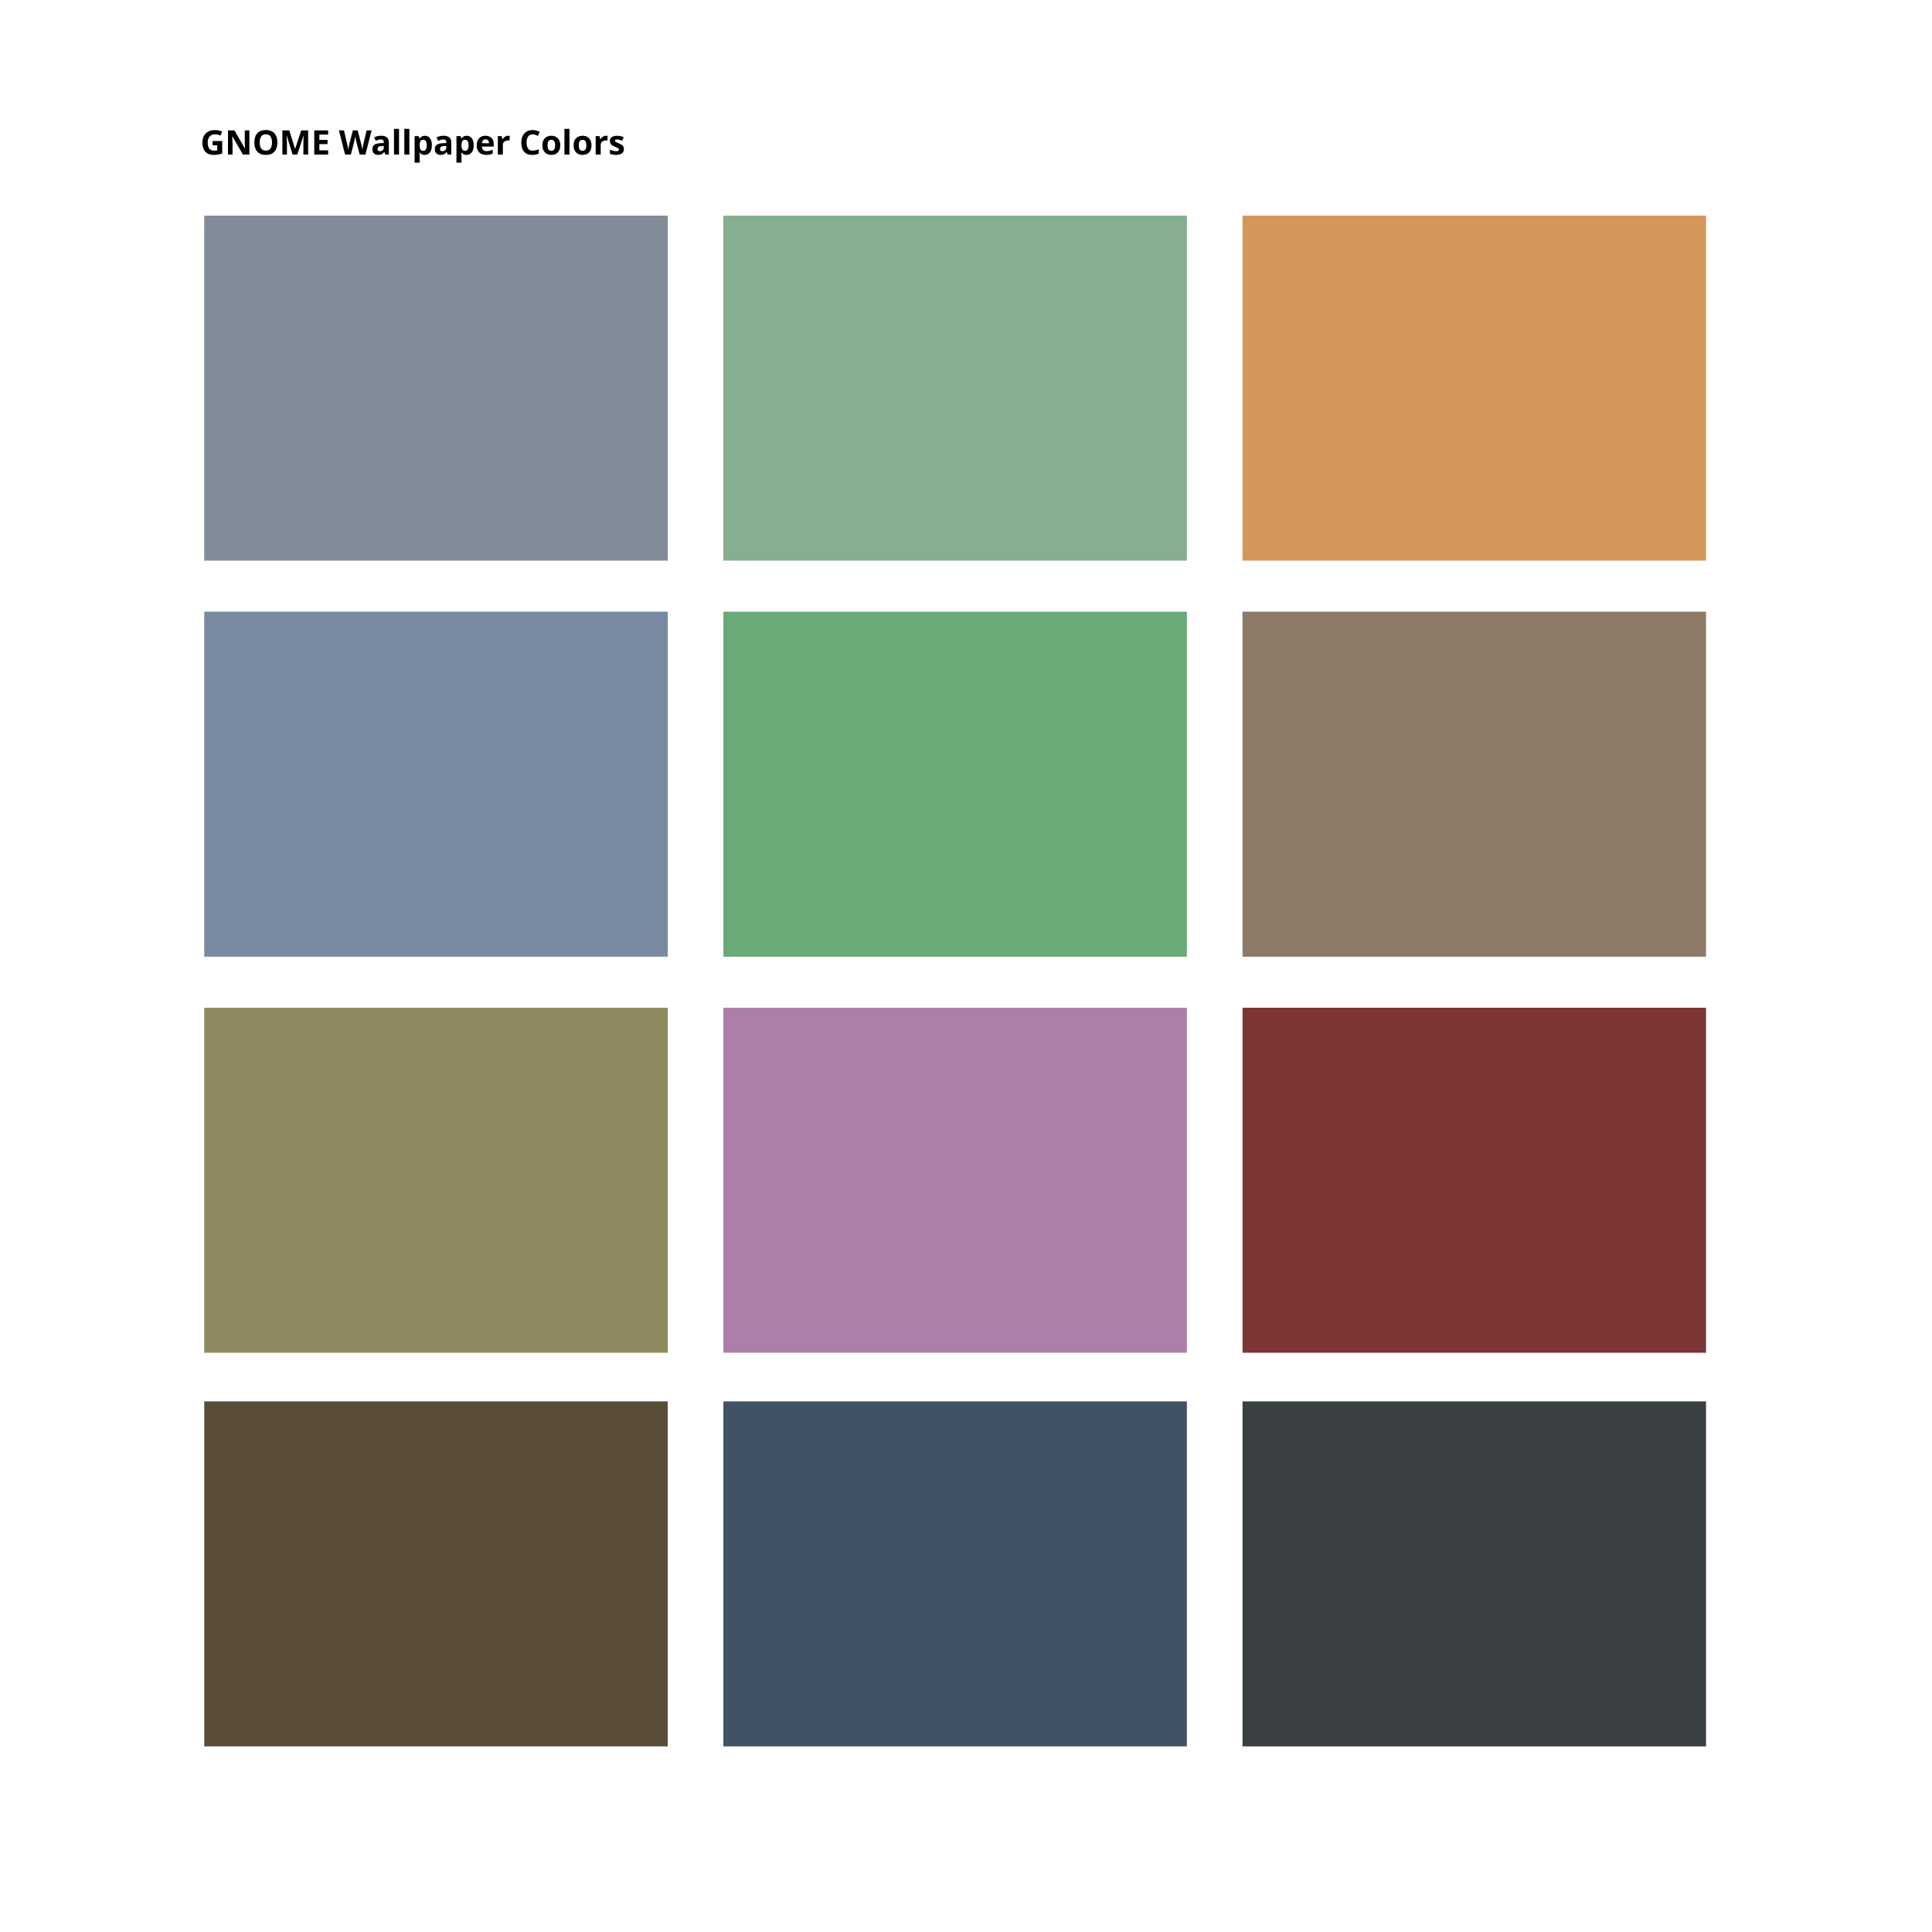
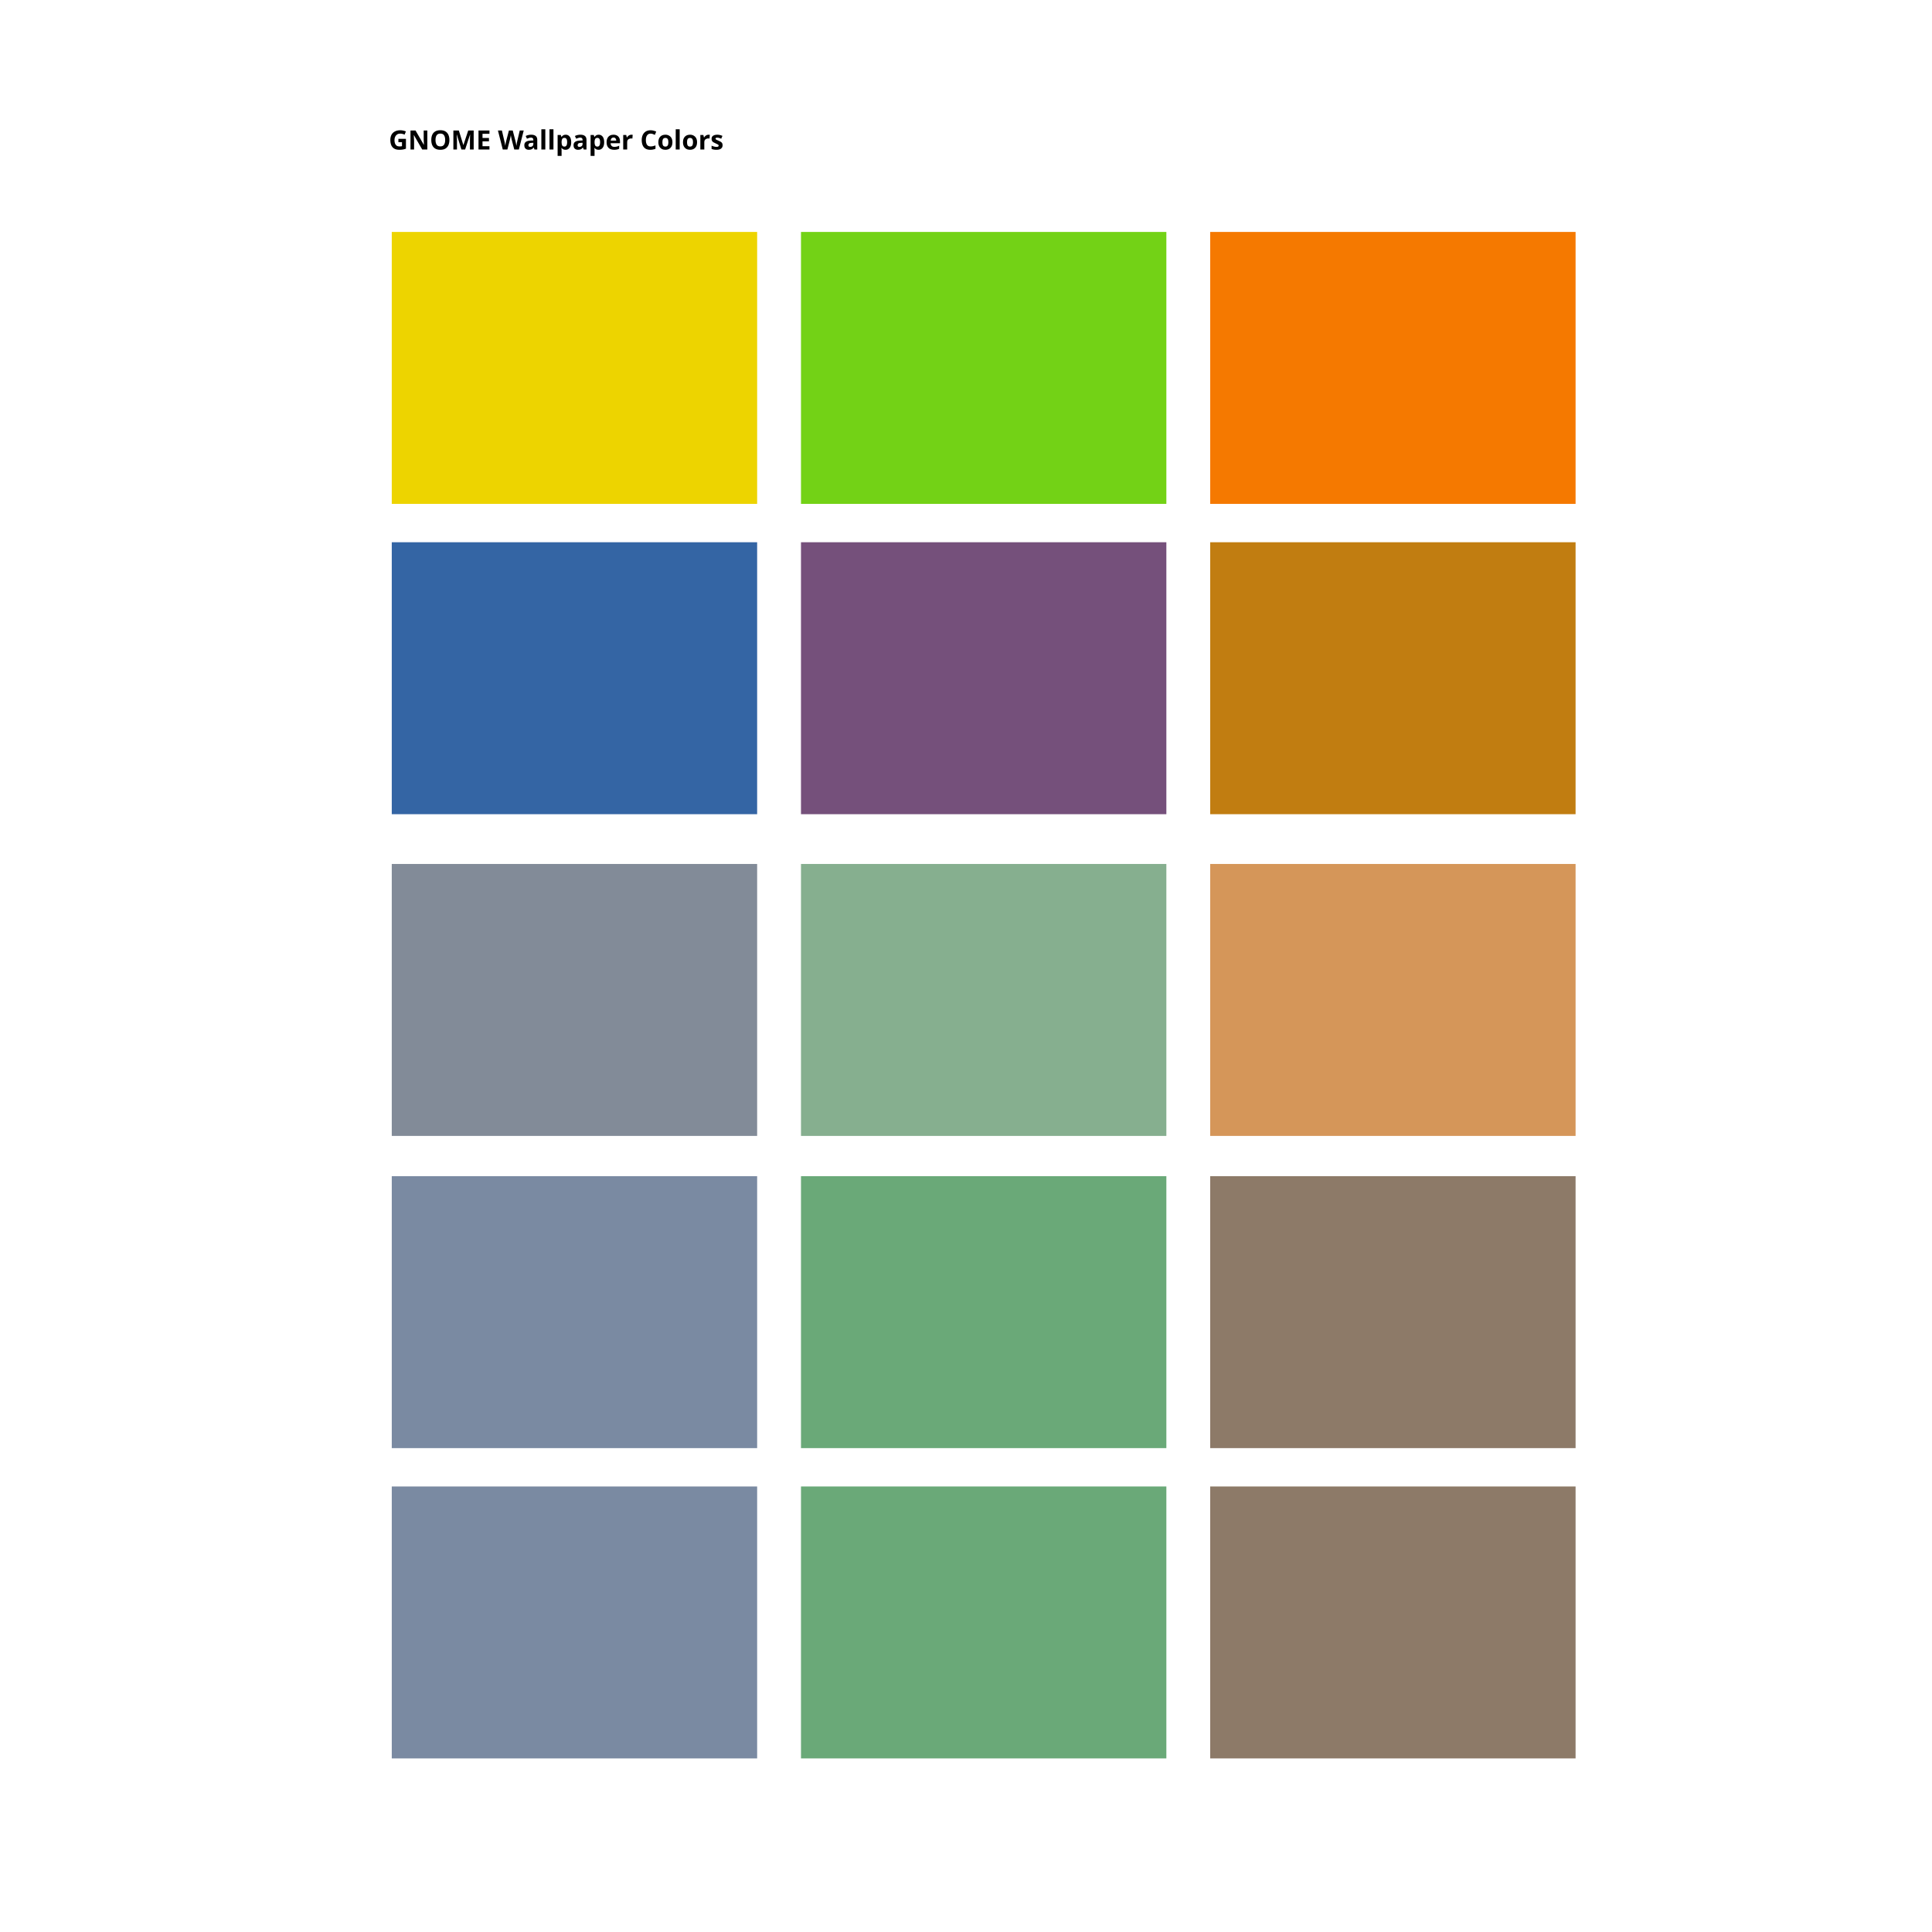
<svg xmlns="http://www.w3.org/2000/svg" width="800" height="800" id="svg24820" version="1.1">
  <defs id="defs24822" />
  <g id="layer1" transform="translate(0,-252.3622)">
-     <rect style="color:#000000;fill:#828b98;fill-opacity:1;fill-rule:nonzero;stroke:none;stroke-width:1;marker:none;visibility:visible;display:inline;overflow:visible;enable-background:new" id="rect24828" width="191.931" height="142.857" x="84.571" y="341.648" />
-     <rect y="341.648" x="299.534" height="142.857" width="191.931" id="rect24830" style="color:#000000;fill:#86af8f;fill-opacity:1;fill-rule:nonzero;stroke:none;stroke-width:1;marker:none;visibility:visible;display:inline;overflow:visible;enable-background:new" />
-     <rect style="color:#000000;fill:#d59659;fill-opacity:1;fill-rule:nonzero;stroke:none;stroke-width:1;marker:none;visibility:visible;display:inline;overflow:visible;enable-background:new" id="rect24832" width="191.931" height="142.857" x="514.497" y="341.648" />
-     <rect y="-706.429" x="832.648" height="191.931" width="142.857" id="rect24834" style="color:#000000;fill:#3a4042;fill-opacity:1;fill-rule:nonzero;stroke:none;stroke-width:1;marker:none;visibility:visible;display:inline;overflow:visible;enable-background:new" transform="matrix(0,1,-1,0,0,0)" />
-     <rect y="505.648" x="84.571" height="142.857" width="191.931" id="rect24836" style="color:#000000;fill:#7a8aa2;fill-opacity:1;fill-rule:nonzero;stroke:none;stroke-width:1;marker:none;visibility:visible;display:inline;overflow:visible;enable-background:new" />
-     <rect style="color:#000000;fill:#6aa978;fill-opacity:1;fill-rule:nonzero;stroke:none;stroke-width:1;marker:none;visibility:visible;display:inline;overflow:visible;enable-background:new" id="rect24838" width="191.931" height="142.857" x="299.534" y="505.648" />
-     <rect y="505.648" x="514.497" height="142.857" width="191.931" id="rect24840" style="color:#000000;fill:#8d7a68;fill-opacity:1;fill-rule:nonzero;stroke:none;stroke-width:1;marker:none;visibility:visible;display:inline;overflow:visible;enable-background:new" />
-     <rect style="color:#000000;fill:#425265;fill-opacity:1;fill-rule:nonzero;stroke:none;stroke-width:1;marker:none;visibility:visible;display:inline;overflow:visible;enable-background:new" id="rect24842" width="142.857" height="191.931" x="832.648" y="-491.466" transform="matrix(0,1,-1,0,0,0)" />
-     <rect style="color:#000000;fill:#8e895f;fill-opacity:1;fill-rule:nonzero;stroke:none;stroke-width:1;marker:none;visibility:visible;display:inline;overflow:visible;enable-background:new" id="rect24844" width="191.931" height="142.857" x="84.571" y="669.648" />
-     <rect y="669.648" x="299.534" height="142.857" width="191.931" id="rect24846" style="color:#000000;fill:#ad7fa8;fill-opacity:1;fill-rule:nonzero;stroke:none;stroke-width:1;marker:none;visibility:visible;display:inline;overflow:visible;enable-background:new" />
-     <rect style="color:#000000;fill:#7c3434;fill-opacity:1;fill-rule:nonzero;stroke:none;stroke-width:1;marker:none;visibility:visible;display:inline;overflow:visible;enable-background:new" id="rect24848" width="191.931" height="142.857" x="514.497" y="669.648" />
-     <rect y="-276.503" x="832.648" height="191.931" width="142.857" id="rect24850" style="color:#000000;fill:#594c38;fill-opacity:1;fill-rule:nonzero;stroke:none;stroke-width:1;marker:none;visibility:visible;display:inline;overflow:visible;enable-background:new" transform="matrix(0,1,-1,0,0,0)" />
-     <text xml:space="preserve" style="font-size:14px;font-style:normal;font-variant:normal;font-weight:bold;font-stretch:normal;text-align:start;line-height:125%;letter-spacing:0px;word-spacing:0px;writing-mode:lr-tb;text-anchor:start;fill:#000000;fill-opacity:1;stroke:none;font-family:Cantarell;-inkscape-font-specification:Cantarell Bold" x="83" y="316.362" id="text25696">
-       <tspan id="tspan25698" x="83" y="316.362">GNOME Wallpaper Colors</tspan>
+     <rect style="color:#000000;fill:#828b98;fill-opacity:1;fill-rule:nonzero;stroke:none;stroke-width:1;marker:none;visibility:visible;display:inline;overflow:visible;enable-background:new" id="rect24828" width="151.294" height="112.61" x="162.222" y="610.111" />
+     <rect y="610.111" x="331.671" height="112.61" width="151.294" id="rect24830" style="color:#000000;fill:#86af8f;fill-opacity:1;fill-rule:nonzero;stroke:none;stroke-width:1;marker:none;visibility:visible;display:inline;overflow:visible;enable-background:new" />
+     <rect style="color:#000000;fill:#d59659;fill-opacity:1;fill-rule:nonzero;stroke:none;stroke-width:1;marker:none;visibility:visible;display:inline;overflow:visible;enable-background:new" id="rect24832" width="151.294" height="112.61" x="501.12" y="610.111" />
+     <rect y="-652.414" x="476.893" height="151.294" width="112.61" id="rect24834" style="color:#000000;fill:#c17d11;fill-opacity:1;fill-rule:nonzero;stroke:none;stroke-width:1;marker:none;visibility:visible;display:inline;overflow:visible;enable-background:new" transform="matrix(0,1,-1,0,0,0)" />
+     <rect y="739.387" x="162.222" height="112.61" width="151.294" id="rect24836" style="color:#000000;fill:#7a8aa2;fill-opacity:1;fill-rule:nonzero;stroke:none;stroke-width:1;marker:none;visibility:visible;display:inline;overflow:visible;enable-background:new" />
+     <rect style="color:#000000;fill:#6aa978;fill-opacity:1;fill-rule:nonzero;stroke:none;stroke-width:1;marker:none;visibility:visible;display:inline;overflow:visible;enable-background:new" id="rect24838" width="151.294" height="112.61" x="331.671" y="739.387" />
+     <rect y="739.387" x="501.12" height="112.61" width="151.294" id="rect24840" style="color:#000000;fill:#8d7a68;fill-opacity:1;fill-rule:nonzero;stroke:none;stroke-width:1;marker:none;visibility:visible;display:inline;overflow:visible;enable-background:new" />
+     <rect style="color:#000000;fill:#75507b;fill-opacity:1;fill-rule:nonzero;stroke:none;stroke-width:1;marker:none;visibility:visible;display:inline;overflow:visible;enable-background:new" id="rect24842" width="112.61" height="151.294" x="476.893" y="-482.965" transform="matrix(0,1,-1,0,0,0)" />
+     <rect style="color:#000000;fill:#edd400;fill-opacity:1;fill-rule:nonzero;stroke:none;stroke-width:1;marker:none;visibility:visible;display:inline;overflow:visible;enable-background:new" id="rect24844" width="151.294" height="112.61" x="162.222" y="348.405" />
+     <rect y="348.405" x="331.671" height="112.61" width="151.294" id="rect24846" style="color:#000000;fill:#73d216;fill-opacity:1;fill-rule:nonzero;stroke:none;stroke-width:1;marker:none;visibility:visible;display:inline;overflow:visible;enable-background:new" />
+     <rect style="color:#000000;fill:#f57900;fill-opacity:1;fill-rule:nonzero;stroke:none;stroke-width:1;marker:none;visibility:visible;display:inline;overflow:visible;enable-background:new" id="rect24848" width="151.294" height="112.61" x="501.12" y="348.405" />
+     <rect y="-313.516" x="476.893" height="151.294" width="112.61" id="rect24850" style="color:#000000;fill:#3465a4;fill-opacity:1;fill-rule:nonzero;stroke:none;stroke-width:1;marker:none;visibility:visible;display:inline;overflow:visible;enable-background:new" transform="matrix(0,1,-1,0,0,0)" />
+     <text xml:space="preserve" style="font-size:11.036px;font-style:normal;font-variant:normal;font-weight:bold;font-stretch:normal;text-align:start;line-height:125%;letter-spacing:0px;word-spacing:0px;writing-mode:lr-tb;text-anchor:start;fill:#000000;fill-opacity:1;stroke:none;font-family:Cantarell;-inkscape-font-specification:Cantarell Bold" x="160.983" y="314.284" id="text25696">
+       <tspan id="tspan25698" x="160.983" y="314.284">GNOME Wallpaper Colors</tspan>
    </text>
+     <rect style="color:#000000;fill:#7a8aa2;fill-opacity:1;fill-rule:nonzero;stroke:none;stroke-width:1;marker:none;visibility:visible;display:inline;overflow:visible;enable-background:new" id="rect6036" width="151.294" height="112.61" x="162.222" y="867.876" />
+     <rect y="867.876" x="331.671" height="112.61" width="151.294" id="rect6038" style="color:#000000;fill:#6aa978;fill-opacity:1;fill-rule:nonzero;stroke:none;stroke-width:1;marker:none;visibility:visible;display:inline;overflow:visible;enable-background:new" />
+     <rect style="color:#000000;fill:#8d7a68;fill-opacity:1;fill-rule:nonzero;stroke:none;stroke-width:1;marker:none;visibility:visible;display:inline;overflow:visible;enable-background:new" id="rect6040" width="151.294" height="112.61" x="501.12" y="867.876" />
  </g>
</svg>
